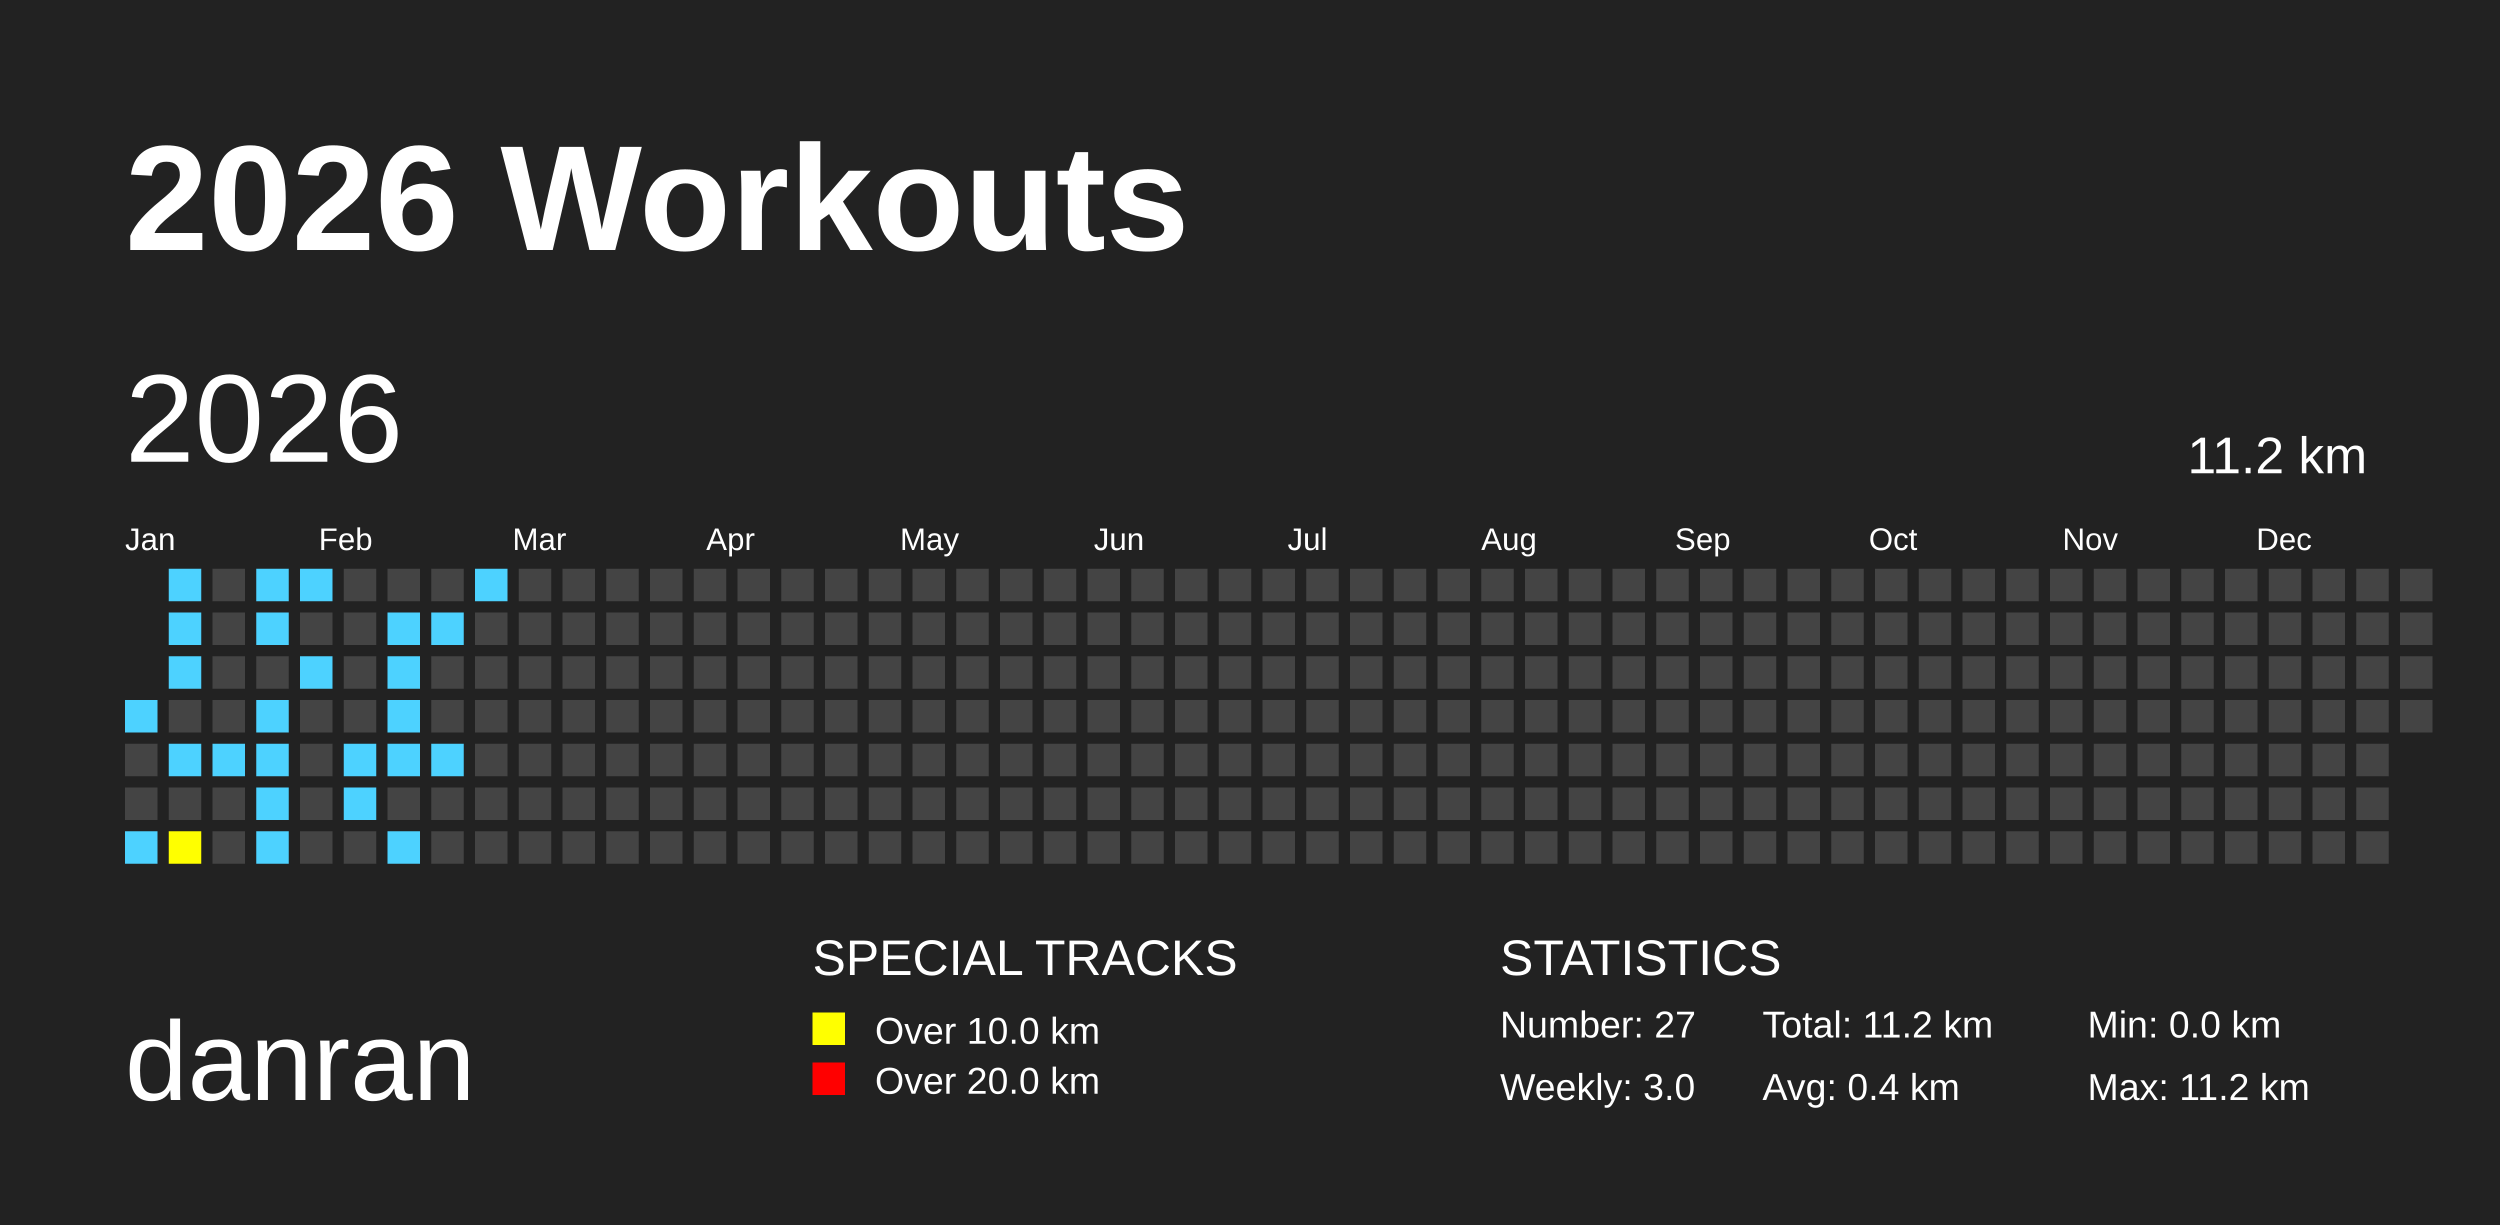
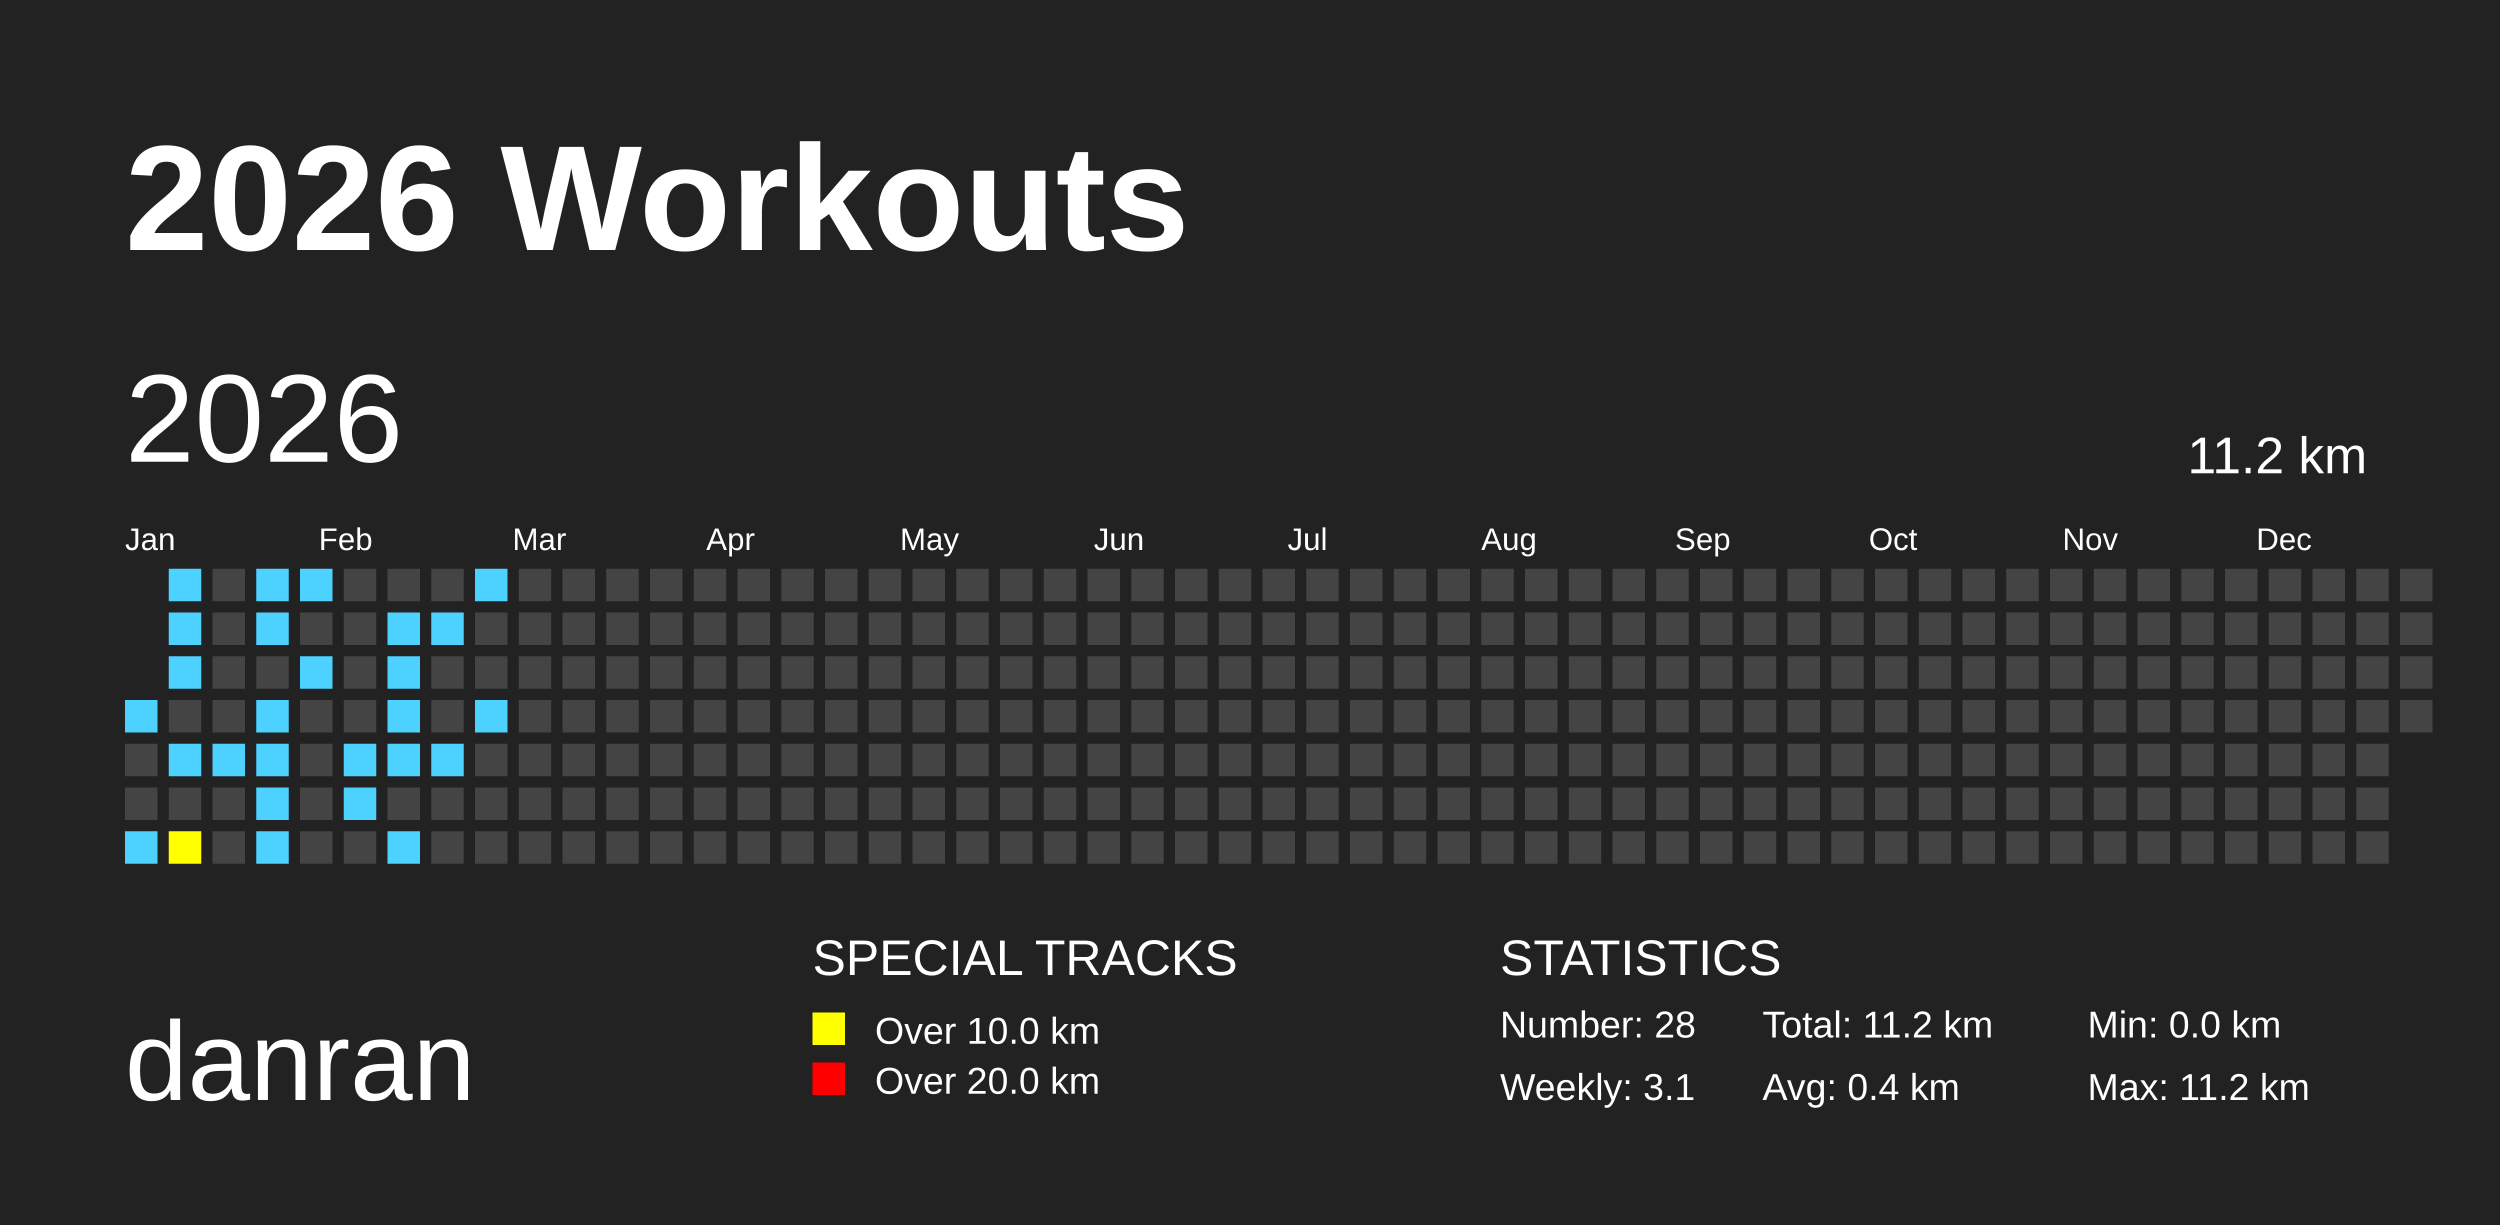
<svg xmlns="http://www.w3.org/2000/svg" baseProfile="full" height="98mm" version="1.1" viewBox="0,0,200,98" width="200mm">
  <defs />
  <rect fill="#222222" height="98" width="200" x="0" y="0" />
  <text fill="#FFFFFF" style="font-size:12px; font-family:Arial; font-weight:bold;" x="10" y="20">2026 Workouts</text>
  <text fill="#FFFFFF" style="font-size:9px; font-family:Arial" x="10" y="88">danran</text>
  <text fill="#FFFFFF" style="font-size:4px; font-family:Arial" x="65" y="78">SPECIAL TRACKS</text>
  <rect fill="yellow" height="2.6" width="2.6" x="65" y="81" />
  <text fill="#FFFFFF" style="font-size:3px; font-family:Arial" x="70" y="83.5">Over 10.0 km</text>
  <rect fill="red" height="2.6" width="2.6" x="65" y="85" />
  <text fill="#FFFFFF" style="font-size:3px; font-family:Arial" x="70" y="87.5">Over 20.0 km</text>
  <text fill="#FFFFFF" style="font-size:4px; font-family:Arial" x="120" y="78">STATISTICS</text>
-   <text fill="#FFFFFF" style="font-size:3px; font-family:Arial" x="120" y="83">Number: 27</text>
-   <text fill="#FFFFFF" style="font-size:3px; font-family:Arial" x="120" y="88">Weekly: 3.0</text>
+   <text fill="#FFFFFF" style="font-size:3px; font-family:Arial" x="120" y="83">Number: 28</text>
+   <text fill="#FFFFFF" style="font-size:3px; font-family:Arial" x="120" y="88">Weekly: 3.1</text>
  <text fill="#FFFFFF" style="font-size:3px; font-family:Arial" x="141" y="83">Total: 11.2 km</text>
  <text fill="#FFFFFF" style="font-size:3px; font-family:Arial" x="141" y="88">Avg: 0.4 km</text>
  <text fill="#FFFFFF" style="font-size:3px; font-family:Arial" x="167" y="83">Min: 0.0 km</text>
  <text fill="#FFFFFF" style="font-size:3px; font-family:Arial" x="167" y="88">Max: 11.2 km</text>
  <text dominant-baseline="hanging" fill="#FFFFFF" style="font-size:10.0px; font-family:Arial;" x="10" y="30">2026</text>
  <text dominant-baseline="hanging" fill="#FFFFFF" style="font-size:4.125px; font-family:Arial;" x="175" y="35">11.2 km</text>
  <text fill="#FFFFFF" style="font-size:2.5px; font-family:Arial" x="10.0" y="44">Jan</text>
  <text fill="#FFFFFF" style="font-size:2.5px; font-family:Arial" x="25.5" y="44">Feb</text>
  <text fill="#FFFFFF" style="font-size:2.5px; font-family:Arial" x="41.0" y="44">Mar</text>
  <text fill="#FFFFFF" style="font-size:2.5px; font-family:Arial" x="56.5" y="44">Apr</text>
  <text fill="#FFFFFF" style="font-size:2.5px; font-family:Arial" x="72.0" y="44">May</text>
  <text fill="#FFFFFF" style="font-size:2.5px; font-family:Arial" x="87.5" y="44">Jun</text>
  <text fill="#FFFFFF" style="font-size:2.5px; font-family:Arial" x="103.0" y="44">Jul</text>
  <text fill="#FFFFFF" style="font-size:2.5px; font-family:Arial" x="118.5" y="44">Aug</text>
  <text fill="#FFFFFF" style="font-size:2.5px; font-family:Arial" x="134.0" y="44">Sep</text>
  <text fill="#FFFFFF" style="font-size:2.5px; font-family:Arial" x="149.5" y="44">Oct</text>
  <text fill="#FFFFFF" style="font-size:2.5px; font-family:Arial" x="165.0" y="44">Nov</text>
  <text fill="#FFFFFF" style="font-size:2.5px; font-family:Arial" x="180.5" y="44">Dec</text>
  <rect fill="#4DD2FF" height="2.6" width="2.6" x="10.0" y="56.0" />
  <rect fill="#444444" height="2.6" width="2.6" x="10.0" y="59.5" />
  <rect fill="#444444" height="2.6" width="2.6" x="10.0" y="63.0" />
  <rect fill="#4DD2FF" height="2.6" width="2.6" x="10.0" y="66.5" />
  <rect fill="#4DD2FF" height="2.6" width="2.6" x="13.5" y="45.5" />
  <rect fill="#4DD2FF" height="2.6" width="2.6" x="13.5" y="49.0" />
  <rect fill="#4DD2FF" height="2.6" width="2.6" x="13.5" y="52.5" />
  <rect fill="#444444" height="2.6" width="2.6" x="13.5" y="56.0" />
  <rect fill="#4DD2FF" height="2.6" width="2.6" x="13.5" y="59.5" />
  <rect fill="#444444" height="2.6" width="2.6" x="13.5" y="63.0" />
  <rect fill="yellow" height="2.6" width="2.6" x="13.5" y="66.5" />
  <rect fill="#444444" height="2.6" width="2.6" x="17.0" y="45.5" />
  <rect fill="#444444" height="2.6" width="2.6" x="17.0" y="49.0" />
  <rect fill="#444444" height="2.6" width="2.6" x="17.0" y="52.5" />
  <rect fill="#444444" height="2.6" width="2.6" x="17.0" y="56.0" />
  <rect fill="#4DD2FF" height="2.6" width="2.6" x="17.0" y="59.5" />
  <rect fill="#444444" height="2.6" width="2.6" x="17.0" y="63.0" />
  <rect fill="#444444" height="2.6" width="2.6" x="17.0" y="66.5" />
  <rect fill="#4DD2FF" height="2.6" width="2.6" x="20.5" y="45.5" />
  <rect fill="#4DD2FF" height="2.6" width="2.6" x="20.5" y="49.0" />
  <rect fill="#444444" height="2.6" width="2.6" x="20.5" y="52.5" />
  <rect fill="#4DD2FF" height="2.6" width="2.6" x="20.5" y="56.0" />
  <rect fill="#4DD2FF" height="2.6" width="2.6" x="20.5" y="59.5" />
  <rect fill="#4DD2FF" height="2.6" width="2.6" x="20.5" y="63.0" />
  <rect fill="#4DD2FF" height="2.6" width="2.6" x="20.5" y="66.5" />
  <rect fill="#4DD2FF" height="2.6" width="2.6" x="24.0" y="45.5" />
  <rect fill="#444444" height="2.6" width="2.6" x="24.0" y="49.0" />
  <rect fill="#4DD2FF" height="2.6" width="2.6" x="24.0" y="52.5" />
  <rect fill="#444444" height="2.6" width="2.6" x="24.0" y="56.0" />
  <rect fill="#444444" height="2.6" width="2.6" x="24.0" y="59.5" />
  <rect fill="#444444" height="2.6" width="2.6" x="24.0" y="63.0" />
  <rect fill="#444444" height="2.6" width="2.6" x="24.0" y="66.5" />
  <rect fill="#444444" height="2.6" width="2.6" x="27.5" y="45.5" />
  <rect fill="#444444" height="2.6" width="2.6" x="27.5" y="49.0" />
  <rect fill="#444444" height="2.6" width="2.6" x="27.5" y="52.5" />
  <rect fill="#444444" height="2.6" width="2.6" x="27.5" y="56.0" />
  <rect fill="#4DD2FF" height="2.6" width="2.6" x="27.5" y="59.5" />
  <rect fill="#4DD2FF" height="2.6" width="2.6" x="27.5" y="63.0" />
  <rect fill="#444444" height="2.6" width="2.6" x="27.5" y="66.5" />
  <rect fill="#444444" height="2.6" width="2.6" x="31.0" y="45.5" />
  <rect fill="#4DD2FF" height="2.6" width="2.6" x="31.0" y="49.0" />
  <rect fill="#4DD2FF" height="2.6" width="2.6" x="31.0" y="52.5" />
  <rect fill="#4DD2FF" height="2.6" width="2.6" x="31.0" y="56.0" />
  <rect fill="#4DD2FF" height="2.6" width="2.6" x="31.0" y="59.5" />
  <rect fill="#444444" height="2.6" width="2.6" x="31.0" y="63.0" />
  <rect fill="#4DD2FF" height="2.6" width="2.6" x="31.0" y="66.5" />
  <rect fill="#444444" height="2.6" width="2.6" x="34.5" y="45.5" />
  <rect fill="#4DD2FF" height="2.6" width="2.6" x="34.5" y="49.0" />
  <rect fill="#444444" height="2.6" width="2.6" x="34.5" y="52.5" />
  <rect fill="#444444" height="2.6" width="2.6" x="34.5" y="56.0" />
  <rect fill="#4DD2FF" height="2.6" width="2.6" x="34.5" y="59.5" />
  <rect fill="#444444" height="2.6" width="2.6" x="34.5" y="63.0" />
  <rect fill="#444444" height="2.6" width="2.6" x="34.5" y="66.5" />
  <rect fill="#4DD2FF" height="2.6" width="2.6" x="38.0" y="45.5" />
  <rect fill="#444444" height="2.6" width="2.6" x="38.0" y="49.0" />
  <rect fill="#444444" height="2.6" width="2.6" x="38.0" y="52.5" />
-   <rect fill="#444444" height="2.6" width="2.6" x="38.0" y="56.0" />
+   <rect fill="#4DD2FF" height="2.6" width="2.6" x="38.0" y="56.0" />
  <rect fill="#444444" height="2.6" width="2.6" x="38.0" y="59.5" />
  <rect fill="#444444" height="2.6" width="2.6" x="38.0" y="63.0" />
  <rect fill="#444444" height="2.6" width="2.6" x="38.0" y="66.5" />
  <rect fill="#444444" height="2.6" width="2.6" x="41.5" y="45.5" />
  <rect fill="#444444" height="2.6" width="2.6" x="41.5" y="49.0" />
  <rect fill="#444444" height="2.6" width="2.6" x="41.5" y="52.5" />
  <rect fill="#444444" height="2.6" width="2.6" x="41.5" y="56.0" />
  <rect fill="#444444" height="2.6" width="2.6" x="41.5" y="59.5" />
  <rect fill="#444444" height="2.6" width="2.6" x="41.5" y="63.0" />
  <rect fill="#444444" height="2.6" width="2.6" x="41.5" y="66.5" />
  <rect fill="#444444" height="2.6" width="2.6" x="45.0" y="45.5" />
  <rect fill="#444444" height="2.6" width="2.6" x="45.0" y="49.0" />
  <rect fill="#444444" height="2.6" width="2.6" x="45.0" y="52.5" />
  <rect fill="#444444" height="2.6" width="2.6" x="45.0" y="56.0" />
  <rect fill="#444444" height="2.6" width="2.6" x="45.0" y="59.5" />
  <rect fill="#444444" height="2.6" width="2.6" x="45.0" y="63.0" />
  <rect fill="#444444" height="2.6" width="2.6" x="45.0" y="66.5" />
  <rect fill="#444444" height="2.6" width="2.6" x="48.5" y="45.5" />
  <rect fill="#444444" height="2.6" width="2.6" x="48.5" y="49.0" />
  <rect fill="#444444" height="2.6" width="2.6" x="48.5" y="52.5" />
  <rect fill="#444444" height="2.6" width="2.6" x="48.5" y="56.0" />
  <rect fill="#444444" height="2.6" width="2.6" x="48.5" y="59.5" />
  <rect fill="#444444" height="2.6" width="2.6" x="48.5" y="63.0" />
  <rect fill="#444444" height="2.6" width="2.6" x="48.5" y="66.5" />
  <rect fill="#444444" height="2.6" width="2.6" x="52.0" y="45.5" />
  <rect fill="#444444" height="2.6" width="2.6" x="52.0" y="49.0" />
  <rect fill="#444444" height="2.6" width="2.6" x="52.0" y="52.5" />
  <rect fill="#444444" height="2.6" width="2.6" x="52.0" y="56.0" />
  <rect fill="#444444" height="2.6" width="2.6" x="52.0" y="59.5" />
  <rect fill="#444444" height="2.6" width="2.6" x="52.0" y="63.0" />
  <rect fill="#444444" height="2.6" width="2.6" x="52.0" y="66.5" />
  <rect fill="#444444" height="2.6" width="2.6" x="55.5" y="45.5" />
  <rect fill="#444444" height="2.6" width="2.6" x="55.5" y="49.0" />
  <rect fill="#444444" height="2.6" width="2.6" x="55.5" y="52.5" />
  <rect fill="#444444" height="2.6" width="2.6" x="55.5" y="56.0" />
  <rect fill="#444444" height="2.6" width="2.6" x="55.5" y="59.5" />
  <rect fill="#444444" height="2.6" width="2.6" x="55.5" y="63.0" />
  <rect fill="#444444" height="2.6" width="2.6" x="55.5" y="66.5" />
  <rect fill="#444444" height="2.6" width="2.6" x="59.0" y="45.5" />
  <rect fill="#444444" height="2.6" width="2.6" x="59.0" y="49.0" />
  <rect fill="#444444" height="2.6" width="2.6" x="59.0" y="52.5" />
  <rect fill="#444444" height="2.6" width="2.6" x="59.0" y="56.0" />
  <rect fill="#444444" height="2.6" width="2.6" x="59.0" y="59.5" />
  <rect fill="#444444" height="2.6" width="2.6" x="59.0" y="63.0" />
  <rect fill="#444444" height="2.6" width="2.6" x="59.0" y="66.5" />
  <rect fill="#444444" height="2.6" width="2.6" x="62.5" y="45.5" />
  <rect fill="#444444" height="2.6" width="2.6" x="62.5" y="49.0" />
  <rect fill="#444444" height="2.6" width="2.6" x="62.5" y="52.5" />
  <rect fill="#444444" height="2.6" width="2.6" x="62.5" y="56.0" />
  <rect fill="#444444" height="2.6" width="2.6" x="62.5" y="59.5" />
  <rect fill="#444444" height="2.6" width="2.6" x="62.5" y="63.0" />
  <rect fill="#444444" height="2.6" width="2.6" x="62.5" y="66.5" />
  <rect fill="#444444" height="2.6" width="2.6" x="66.0" y="45.5" />
  <rect fill="#444444" height="2.6" width="2.6" x="66.0" y="49.0" />
  <rect fill="#444444" height="2.6" width="2.6" x="66.0" y="52.5" />
  <rect fill="#444444" height="2.6" width="2.6" x="66.0" y="56.0" />
  <rect fill="#444444" height="2.6" width="2.6" x="66.0" y="59.5" />
  <rect fill="#444444" height="2.6" width="2.6" x="66.0" y="63.0" />
  <rect fill="#444444" height="2.6" width="2.6" x="66.0" y="66.5" />
  <rect fill="#444444" height="2.6" width="2.6" x="69.5" y="45.5" />
  <rect fill="#444444" height="2.6" width="2.6" x="69.5" y="49.0" />
  <rect fill="#444444" height="2.6" width="2.6" x="69.5" y="52.5" />
  <rect fill="#444444" height="2.6" width="2.6" x="69.5" y="56.0" />
  <rect fill="#444444" height="2.6" width="2.6" x="69.5" y="59.5" />
  <rect fill="#444444" height="2.6" width="2.6" x="69.5" y="63.0" />
  <rect fill="#444444" height="2.6" width="2.6" x="69.5" y="66.5" />
  <rect fill="#444444" height="2.6" width="2.6" x="73.0" y="45.5" />
  <rect fill="#444444" height="2.6" width="2.6" x="73.0" y="49.0" />
  <rect fill="#444444" height="2.6" width="2.6" x="73.0" y="52.5" />
  <rect fill="#444444" height="2.6" width="2.6" x="73.0" y="56.0" />
  <rect fill="#444444" height="2.6" width="2.6" x="73.0" y="59.5" />
  <rect fill="#444444" height="2.6" width="2.6" x="73.0" y="63.0" />
  <rect fill="#444444" height="2.6" width="2.6" x="73.0" y="66.5" />
  <rect fill="#444444" height="2.6" width="2.6" x="76.5" y="45.5" />
  <rect fill="#444444" height="2.6" width="2.6" x="76.5" y="49.0" />
  <rect fill="#444444" height="2.6" width="2.6" x="76.5" y="52.5" />
  <rect fill="#444444" height="2.6" width="2.6" x="76.5" y="56.0" />
  <rect fill="#444444" height="2.6" width="2.6" x="76.5" y="59.5" />
  <rect fill="#444444" height="2.6" width="2.6" x="76.5" y="63.0" />
  <rect fill="#444444" height="2.6" width="2.6" x="76.5" y="66.5" />
  <rect fill="#444444" height="2.6" width="2.6" x="80.0" y="45.5" />
  <rect fill="#444444" height="2.6" width="2.6" x="80.0" y="49.0" />
  <rect fill="#444444" height="2.6" width="2.6" x="80.0" y="52.5" />
  <rect fill="#444444" height="2.6" width="2.6" x="80.0" y="56.0" />
  <rect fill="#444444" height="2.6" width="2.6" x="80.0" y="59.5" />
  <rect fill="#444444" height="2.6" width="2.6" x="80.0" y="63.0" />
  <rect fill="#444444" height="2.6" width="2.6" x="80.0" y="66.5" />
  <rect fill="#444444" height="2.6" width="2.6" x="83.5" y="45.5" />
  <rect fill="#444444" height="2.6" width="2.6" x="83.5" y="49.0" />
  <rect fill="#444444" height="2.6" width="2.6" x="83.5" y="52.5" />
  <rect fill="#444444" height="2.6" width="2.6" x="83.5" y="56.0" />
  <rect fill="#444444" height="2.6" width="2.6" x="83.5" y="59.5" />
  <rect fill="#444444" height="2.6" width="2.6" x="83.5" y="63.0" />
  <rect fill="#444444" height="2.6" width="2.6" x="83.5" y="66.5" />
  <rect fill="#444444" height="2.6" width="2.6" x="87.0" y="45.5" />
  <rect fill="#444444" height="2.6" width="2.6" x="87.0" y="49.0" />
  <rect fill="#444444" height="2.6" width="2.6" x="87.0" y="52.5" />
  <rect fill="#444444" height="2.6" width="2.6" x="87.0" y="56.0" />
  <rect fill="#444444" height="2.6" width="2.6" x="87.0" y="59.5" />
  <rect fill="#444444" height="2.6" width="2.6" x="87.0" y="63.0" />
  <rect fill="#444444" height="2.6" width="2.6" x="87.0" y="66.5" />
  <rect fill="#444444" height="2.6" width="2.6" x="90.5" y="45.5" />
  <rect fill="#444444" height="2.6" width="2.6" x="90.5" y="49.0" />
  <rect fill="#444444" height="2.6" width="2.6" x="90.5" y="52.5" />
  <rect fill="#444444" height="2.6" width="2.6" x="90.5" y="56.0" />
  <rect fill="#444444" height="2.6" width="2.6" x="90.5" y="59.5" />
  <rect fill="#444444" height="2.6" width="2.6" x="90.5" y="63.0" />
  <rect fill="#444444" height="2.6" width="2.6" x="90.5" y="66.5" />
  <rect fill="#444444" height="2.6" width="2.6" x="94.0" y="45.5" />
  <rect fill="#444444" height="2.6" width="2.6" x="94.0" y="49.0" />
  <rect fill="#444444" height="2.6" width="2.6" x="94.0" y="52.5" />
  <rect fill="#444444" height="2.6" width="2.6" x="94.0" y="56.0" />
  <rect fill="#444444" height="2.6" width="2.6" x="94.0" y="59.5" />
  <rect fill="#444444" height="2.6" width="2.6" x="94.0" y="63.0" />
  <rect fill="#444444" height="2.6" width="2.6" x="94.0" y="66.5" />
  <rect fill="#444444" height="2.6" width="2.6" x="97.5" y="45.5" />
  <rect fill="#444444" height="2.6" width="2.6" x="97.5" y="49.0" />
  <rect fill="#444444" height="2.6" width="2.6" x="97.5" y="52.5" />
  <rect fill="#444444" height="2.6" width="2.6" x="97.5" y="56.0" />
  <rect fill="#444444" height="2.6" width="2.6" x="97.5" y="59.5" />
  <rect fill="#444444" height="2.6" width="2.6" x="97.5" y="63.0" />
  <rect fill="#444444" height="2.6" width="2.6" x="97.5" y="66.5" />
  <rect fill="#444444" height="2.6" width="2.6" x="101.0" y="45.5" />
  <rect fill="#444444" height="2.6" width="2.6" x="101.0" y="49.0" />
  <rect fill="#444444" height="2.6" width="2.6" x="101.0" y="52.5" />
  <rect fill="#444444" height="2.6" width="2.6" x="101.0" y="56.0" />
  <rect fill="#444444" height="2.6" width="2.6" x="101.0" y="59.5" />
  <rect fill="#444444" height="2.6" width="2.6" x="101.0" y="63.0" />
  <rect fill="#444444" height="2.6" width="2.6" x="101.0" y="66.5" />
  <rect fill="#444444" height="2.6" width="2.6" x="104.5" y="45.5" />
  <rect fill="#444444" height="2.6" width="2.6" x="104.5" y="49.0" />
  <rect fill="#444444" height="2.6" width="2.6" x="104.5" y="52.5" />
  <rect fill="#444444" height="2.6" width="2.6" x="104.5" y="56.0" />
  <rect fill="#444444" height="2.6" width="2.6" x="104.5" y="59.5" />
  <rect fill="#444444" height="2.6" width="2.6" x="104.5" y="63.0" />
  <rect fill="#444444" height="2.6" width="2.6" x="104.5" y="66.5" />
  <rect fill="#444444" height="2.6" width="2.6" x="108.0" y="45.5" />
  <rect fill="#444444" height="2.6" width="2.6" x="108.0" y="49.0" />
  <rect fill="#444444" height="2.6" width="2.6" x="108.0" y="52.5" />
  <rect fill="#444444" height="2.6" width="2.6" x="108.0" y="56.0" />
  <rect fill="#444444" height="2.6" width="2.6" x="108.0" y="59.5" />
  <rect fill="#444444" height="2.6" width="2.6" x="108.0" y="63.0" />
  <rect fill="#444444" height="2.6" width="2.6" x="108.0" y="66.5" />
  <rect fill="#444444" height="2.6" width="2.6" x="111.5" y="45.5" />
  <rect fill="#444444" height="2.6" width="2.6" x="111.5" y="49.0" />
  <rect fill="#444444" height="2.6" width="2.6" x="111.5" y="52.5" />
  <rect fill="#444444" height="2.6" width="2.6" x="111.5" y="56.0" />
  <rect fill="#444444" height="2.6" width="2.6" x="111.5" y="59.5" />
  <rect fill="#444444" height="2.6" width="2.6" x="111.5" y="63.0" />
  <rect fill="#444444" height="2.6" width="2.6" x="111.5" y="66.5" />
  <rect fill="#444444" height="2.6" width="2.6" x="115.0" y="45.5" />
  <rect fill="#444444" height="2.6" width="2.6" x="115.0" y="49.0" />
  <rect fill="#444444" height="2.6" width="2.6" x="115.0" y="52.5" />
  <rect fill="#444444" height="2.6" width="2.6" x="115.0" y="56.0" />
  <rect fill="#444444" height="2.6" width="2.6" x="115.0" y="59.5" />
  <rect fill="#444444" height="2.6" width="2.6" x="115.0" y="63.0" />
  <rect fill="#444444" height="2.6" width="2.6" x="115.0" y="66.5" />
  <rect fill="#444444" height="2.6" width="2.6" x="118.5" y="45.5" />
  <rect fill="#444444" height="2.6" width="2.6" x="118.5" y="49.0" />
  <rect fill="#444444" height="2.6" width="2.6" x="118.5" y="52.5" />
  <rect fill="#444444" height="2.6" width="2.6" x="118.5" y="56.0" />
  <rect fill="#444444" height="2.6" width="2.6" x="118.5" y="59.5" />
  <rect fill="#444444" height="2.6" width="2.6" x="118.5" y="63.0" />
  <rect fill="#444444" height="2.6" width="2.6" x="118.5" y="66.5" />
  <rect fill="#444444" height="2.6" width="2.6" x="122.0" y="45.5" />
  <rect fill="#444444" height="2.6" width="2.6" x="122.0" y="49.0" />
  <rect fill="#444444" height="2.6" width="2.6" x="122.0" y="52.5" />
  <rect fill="#444444" height="2.6" width="2.6" x="122.0" y="56.0" />
  <rect fill="#444444" height="2.6" width="2.6" x="122.0" y="59.5" />
  <rect fill="#444444" height="2.6" width="2.6" x="122.0" y="63.0" />
  <rect fill="#444444" height="2.6" width="2.6" x="122.0" y="66.5" />
  <rect fill="#444444" height="2.6" width="2.6" x="125.5" y="45.5" />
  <rect fill="#444444" height="2.6" width="2.6" x="125.5" y="49.0" />
  <rect fill="#444444" height="2.6" width="2.6" x="125.5" y="52.5" />
  <rect fill="#444444" height="2.6" width="2.6" x="125.5" y="56.0" />
  <rect fill="#444444" height="2.6" width="2.6" x="125.5" y="59.5" />
  <rect fill="#444444" height="2.6" width="2.6" x="125.5" y="63.0" />
  <rect fill="#444444" height="2.6" width="2.6" x="125.5" y="66.5" />
  <rect fill="#444444" height="2.6" width="2.6" x="129.0" y="45.5" />
  <rect fill="#444444" height="2.6" width="2.6" x="129.0" y="49.0" />
  <rect fill="#444444" height="2.6" width="2.6" x="129.0" y="52.5" />
  <rect fill="#444444" height="2.6" width="2.6" x="129.0" y="56.0" />
  <rect fill="#444444" height="2.6" width="2.6" x="129.0" y="59.5" />
  <rect fill="#444444" height="2.6" width="2.6" x="129.0" y="63.0" />
  <rect fill="#444444" height="2.6" width="2.6" x="129.0" y="66.5" />
  <rect fill="#444444" height="2.6" width="2.6" x="132.5" y="45.5" />
  <rect fill="#444444" height="2.6" width="2.6" x="132.5" y="49.0" />
  <rect fill="#444444" height="2.6" width="2.6" x="132.5" y="52.5" />
  <rect fill="#444444" height="2.6" width="2.6" x="132.5" y="56.0" />
  <rect fill="#444444" height="2.6" width="2.6" x="132.5" y="59.5" />
  <rect fill="#444444" height="2.6" width="2.6" x="132.5" y="63.0" />
  <rect fill="#444444" height="2.6" width="2.6" x="132.5" y="66.5" />
  <rect fill="#444444" height="2.6" width="2.6" x="136.0" y="45.5" />
  <rect fill="#444444" height="2.6" width="2.6" x="136.0" y="49.0" />
  <rect fill="#444444" height="2.6" width="2.6" x="136.0" y="52.5" />
  <rect fill="#444444" height="2.6" width="2.6" x="136.0" y="56.0" />
  <rect fill="#444444" height="2.6" width="2.6" x="136.0" y="59.5" />
  <rect fill="#444444" height="2.6" width="2.6" x="136.0" y="63.0" />
  <rect fill="#444444" height="2.6" width="2.6" x="136.0" y="66.5" />
  <rect fill="#444444" height="2.6" width="2.6" x="139.5" y="45.5" />
  <rect fill="#444444" height="2.6" width="2.6" x="139.5" y="49.0" />
  <rect fill="#444444" height="2.6" width="2.6" x="139.5" y="52.5" />
  <rect fill="#444444" height="2.6" width="2.6" x="139.5" y="56.0" />
  <rect fill="#444444" height="2.6" width="2.6" x="139.5" y="59.5" />
  <rect fill="#444444" height="2.6" width="2.6" x="139.5" y="63.0" />
  <rect fill="#444444" height="2.6" width="2.6" x="139.5" y="66.5" />
  <rect fill="#444444" height="2.6" width="2.6" x="143.0" y="45.5" />
  <rect fill="#444444" height="2.6" width="2.6" x="143.0" y="49.0" />
  <rect fill="#444444" height="2.6" width="2.6" x="143.0" y="52.5" />
  <rect fill="#444444" height="2.6" width="2.6" x="143.0" y="56.0" />
  <rect fill="#444444" height="2.6" width="2.6" x="143.0" y="59.5" />
  <rect fill="#444444" height="2.6" width="2.6" x="143.0" y="63.0" />
  <rect fill="#444444" height="2.6" width="2.6" x="143.0" y="66.5" />
  <rect fill="#444444" height="2.6" width="2.6" x="146.5" y="45.5" />
  <rect fill="#444444" height="2.6" width="2.6" x="146.5" y="49.0" />
  <rect fill="#444444" height="2.6" width="2.6" x="146.5" y="52.5" />
  <rect fill="#444444" height="2.6" width="2.6" x="146.5" y="56.0" />
  <rect fill="#444444" height="2.6" width="2.6" x="146.5" y="59.5" />
  <rect fill="#444444" height="2.6" width="2.6" x="146.5" y="63.0" />
  <rect fill="#444444" height="2.6" width="2.6" x="146.5" y="66.5" />
  <rect fill="#444444" height="2.6" width="2.6" x="150.0" y="45.5" />
  <rect fill="#444444" height="2.6" width="2.6" x="150.0" y="49.0" />
  <rect fill="#444444" height="2.6" width="2.6" x="150.0" y="52.5" />
  <rect fill="#444444" height="2.6" width="2.6" x="150.0" y="56.0" />
  <rect fill="#444444" height="2.6" width="2.6" x="150.0" y="59.5" />
  <rect fill="#444444" height="2.6" width="2.6" x="150.0" y="63.0" />
  <rect fill="#444444" height="2.6" width="2.6" x="150.0" y="66.5" />
  <rect fill="#444444" height="2.6" width="2.6" x="153.5" y="45.5" />
  <rect fill="#444444" height="2.6" width="2.6" x="153.5" y="49.0" />
  <rect fill="#444444" height="2.6" width="2.6" x="153.5" y="52.5" />
  <rect fill="#444444" height="2.6" width="2.6" x="153.5" y="56.0" />
  <rect fill="#444444" height="2.6" width="2.6" x="153.5" y="59.5" />
  <rect fill="#444444" height="2.6" width="2.6" x="153.5" y="63.0" />
  <rect fill="#444444" height="2.6" width="2.6" x="153.5" y="66.5" />
  <rect fill="#444444" height="2.6" width="2.6" x="157.0" y="45.5" />
  <rect fill="#444444" height="2.6" width="2.6" x="157.0" y="49.0" />
  <rect fill="#444444" height="2.6" width="2.6" x="157.0" y="52.5" />
  <rect fill="#444444" height="2.6" width="2.6" x="157.0" y="56.0" />
  <rect fill="#444444" height="2.6" width="2.6" x="157.0" y="59.5" />
  <rect fill="#444444" height="2.6" width="2.6" x="157.0" y="63.0" />
  <rect fill="#444444" height="2.6" width="2.6" x="157.0" y="66.5" />
  <rect fill="#444444" height="2.6" width="2.6" x="160.5" y="45.5" />
  <rect fill="#444444" height="2.6" width="2.6" x="160.5" y="49.0" />
  <rect fill="#444444" height="2.6" width="2.6" x="160.5" y="52.5" />
  <rect fill="#444444" height="2.6" width="2.6" x="160.5" y="56.0" />
  <rect fill="#444444" height="2.6" width="2.6" x="160.5" y="59.5" />
  <rect fill="#444444" height="2.6" width="2.6" x="160.5" y="63.0" />
  <rect fill="#444444" height="2.6" width="2.6" x="160.5" y="66.5" />
  <rect fill="#444444" height="2.6" width="2.6" x="164.0" y="45.5" />
  <rect fill="#444444" height="2.6" width="2.6" x="164.0" y="49.0" />
  <rect fill="#444444" height="2.6" width="2.6" x="164.0" y="52.5" />
  <rect fill="#444444" height="2.6" width="2.6" x="164.0" y="56.0" />
  <rect fill="#444444" height="2.6" width="2.6" x="164.0" y="59.5" />
  <rect fill="#444444" height="2.6" width="2.6" x="164.0" y="63.0" />
  <rect fill="#444444" height="2.6" width="2.6" x="164.0" y="66.5" />
  <rect fill="#444444" height="2.6" width="2.6" x="167.5" y="45.5" />
  <rect fill="#444444" height="2.6" width="2.6" x="167.5" y="49.0" />
  <rect fill="#444444" height="2.6" width="2.6" x="167.5" y="52.5" />
  <rect fill="#444444" height="2.6" width="2.6" x="167.5" y="56.0" />
  <rect fill="#444444" height="2.6" width="2.6" x="167.5" y="59.5" />
  <rect fill="#444444" height="2.6" width="2.6" x="167.5" y="63.0" />
  <rect fill="#444444" height="2.6" width="2.6" x="167.5" y="66.5" />
  <rect fill="#444444" height="2.6" width="2.6" x="171.0" y="45.5" />
  <rect fill="#444444" height="2.6" width="2.6" x="171.0" y="49.0" />
  <rect fill="#444444" height="2.6" width="2.6" x="171.0" y="52.5" />
  <rect fill="#444444" height="2.6" width="2.6" x="171.0" y="56.0" />
  <rect fill="#444444" height="2.6" width="2.6" x="171.0" y="59.5" />
  <rect fill="#444444" height="2.6" width="2.6" x="171.0" y="63.0" />
  <rect fill="#444444" height="2.6" width="2.6" x="171.0" y="66.5" />
  <rect fill="#444444" height="2.6" width="2.6" x="174.5" y="45.5" />
  <rect fill="#444444" height="2.6" width="2.6" x="174.5" y="49.0" />
  <rect fill="#444444" height="2.6" width="2.6" x="174.5" y="52.5" />
  <rect fill="#444444" height="2.6" width="2.6" x="174.5" y="56.0" />
  <rect fill="#444444" height="2.6" width="2.6" x="174.5" y="59.5" />
  <rect fill="#444444" height="2.6" width="2.6" x="174.5" y="63.0" />
  <rect fill="#444444" height="2.6" width="2.6" x="174.5" y="66.5" />
  <rect fill="#444444" height="2.6" width="2.6" x="178.0" y="45.5" />
  <rect fill="#444444" height="2.6" width="2.6" x="178.0" y="49.0" />
  <rect fill="#444444" height="2.6" width="2.6" x="178.0" y="52.5" />
  <rect fill="#444444" height="2.6" width="2.6" x="178.0" y="56.0" />
  <rect fill="#444444" height="2.6" width="2.6" x="178.0" y="59.5" />
  <rect fill="#444444" height="2.6" width="2.6" x="178.0" y="63.0" />
  <rect fill="#444444" height="2.6" width="2.6" x="178.0" y="66.5" />
  <rect fill="#444444" height="2.6" width="2.6" x="181.5" y="45.5" />
  <rect fill="#444444" height="2.6" width="2.6" x="181.5" y="49.0" />
  <rect fill="#444444" height="2.6" width="2.6" x="181.5" y="52.5" />
  <rect fill="#444444" height="2.6" width="2.6" x="181.5" y="56.0" />
  <rect fill="#444444" height="2.6" width="2.6" x="181.5" y="59.5" />
  <rect fill="#444444" height="2.6" width="2.6" x="181.5" y="63.0" />
  <rect fill="#444444" height="2.6" width="2.6" x="181.5" y="66.5" />
  <rect fill="#444444" height="2.6" width="2.6" x="185.0" y="45.5" />
  <rect fill="#444444" height="2.6" width="2.6" x="185.0" y="49.0" />
  <rect fill="#444444" height="2.6" width="2.6" x="185.0" y="52.5" />
  <rect fill="#444444" height="2.6" width="2.6" x="185.0" y="56.0" />
  <rect fill="#444444" height="2.6" width="2.6" x="185.0" y="59.5" />
  <rect fill="#444444" height="2.6" width="2.6" x="185.0" y="63.0" />
  <rect fill="#444444" height="2.6" width="2.6" x="185.0" y="66.5" />
  <rect fill="#444444" height="2.6" width="2.6" x="188.5" y="45.5" />
  <rect fill="#444444" height="2.6" width="2.6" x="188.5" y="49.0" />
  <rect fill="#444444" height="2.6" width="2.6" x="188.5" y="52.5" />
  <rect fill="#444444" height="2.6" width="2.6" x="188.5" y="56.0" />
  <rect fill="#444444" height="2.6" width="2.6" x="188.5" y="59.5" />
  <rect fill="#444444" height="2.6" width="2.6" x="188.5" y="63.0" />
  <rect fill="#444444" height="2.6" width="2.6" x="188.5" y="66.5" />
  <rect fill="#444444" height="2.6" width="2.6" x="192.0" y="45.5" />
  <rect fill="#444444" height="2.6" width="2.6" x="192.0" y="49.0" />
  <rect fill="#444444" height="2.6" width="2.6" x="192.0" y="52.5" />
  <rect fill="#444444" height="2.6" width="2.6" x="192.0" y="56.0" />
</svg>
